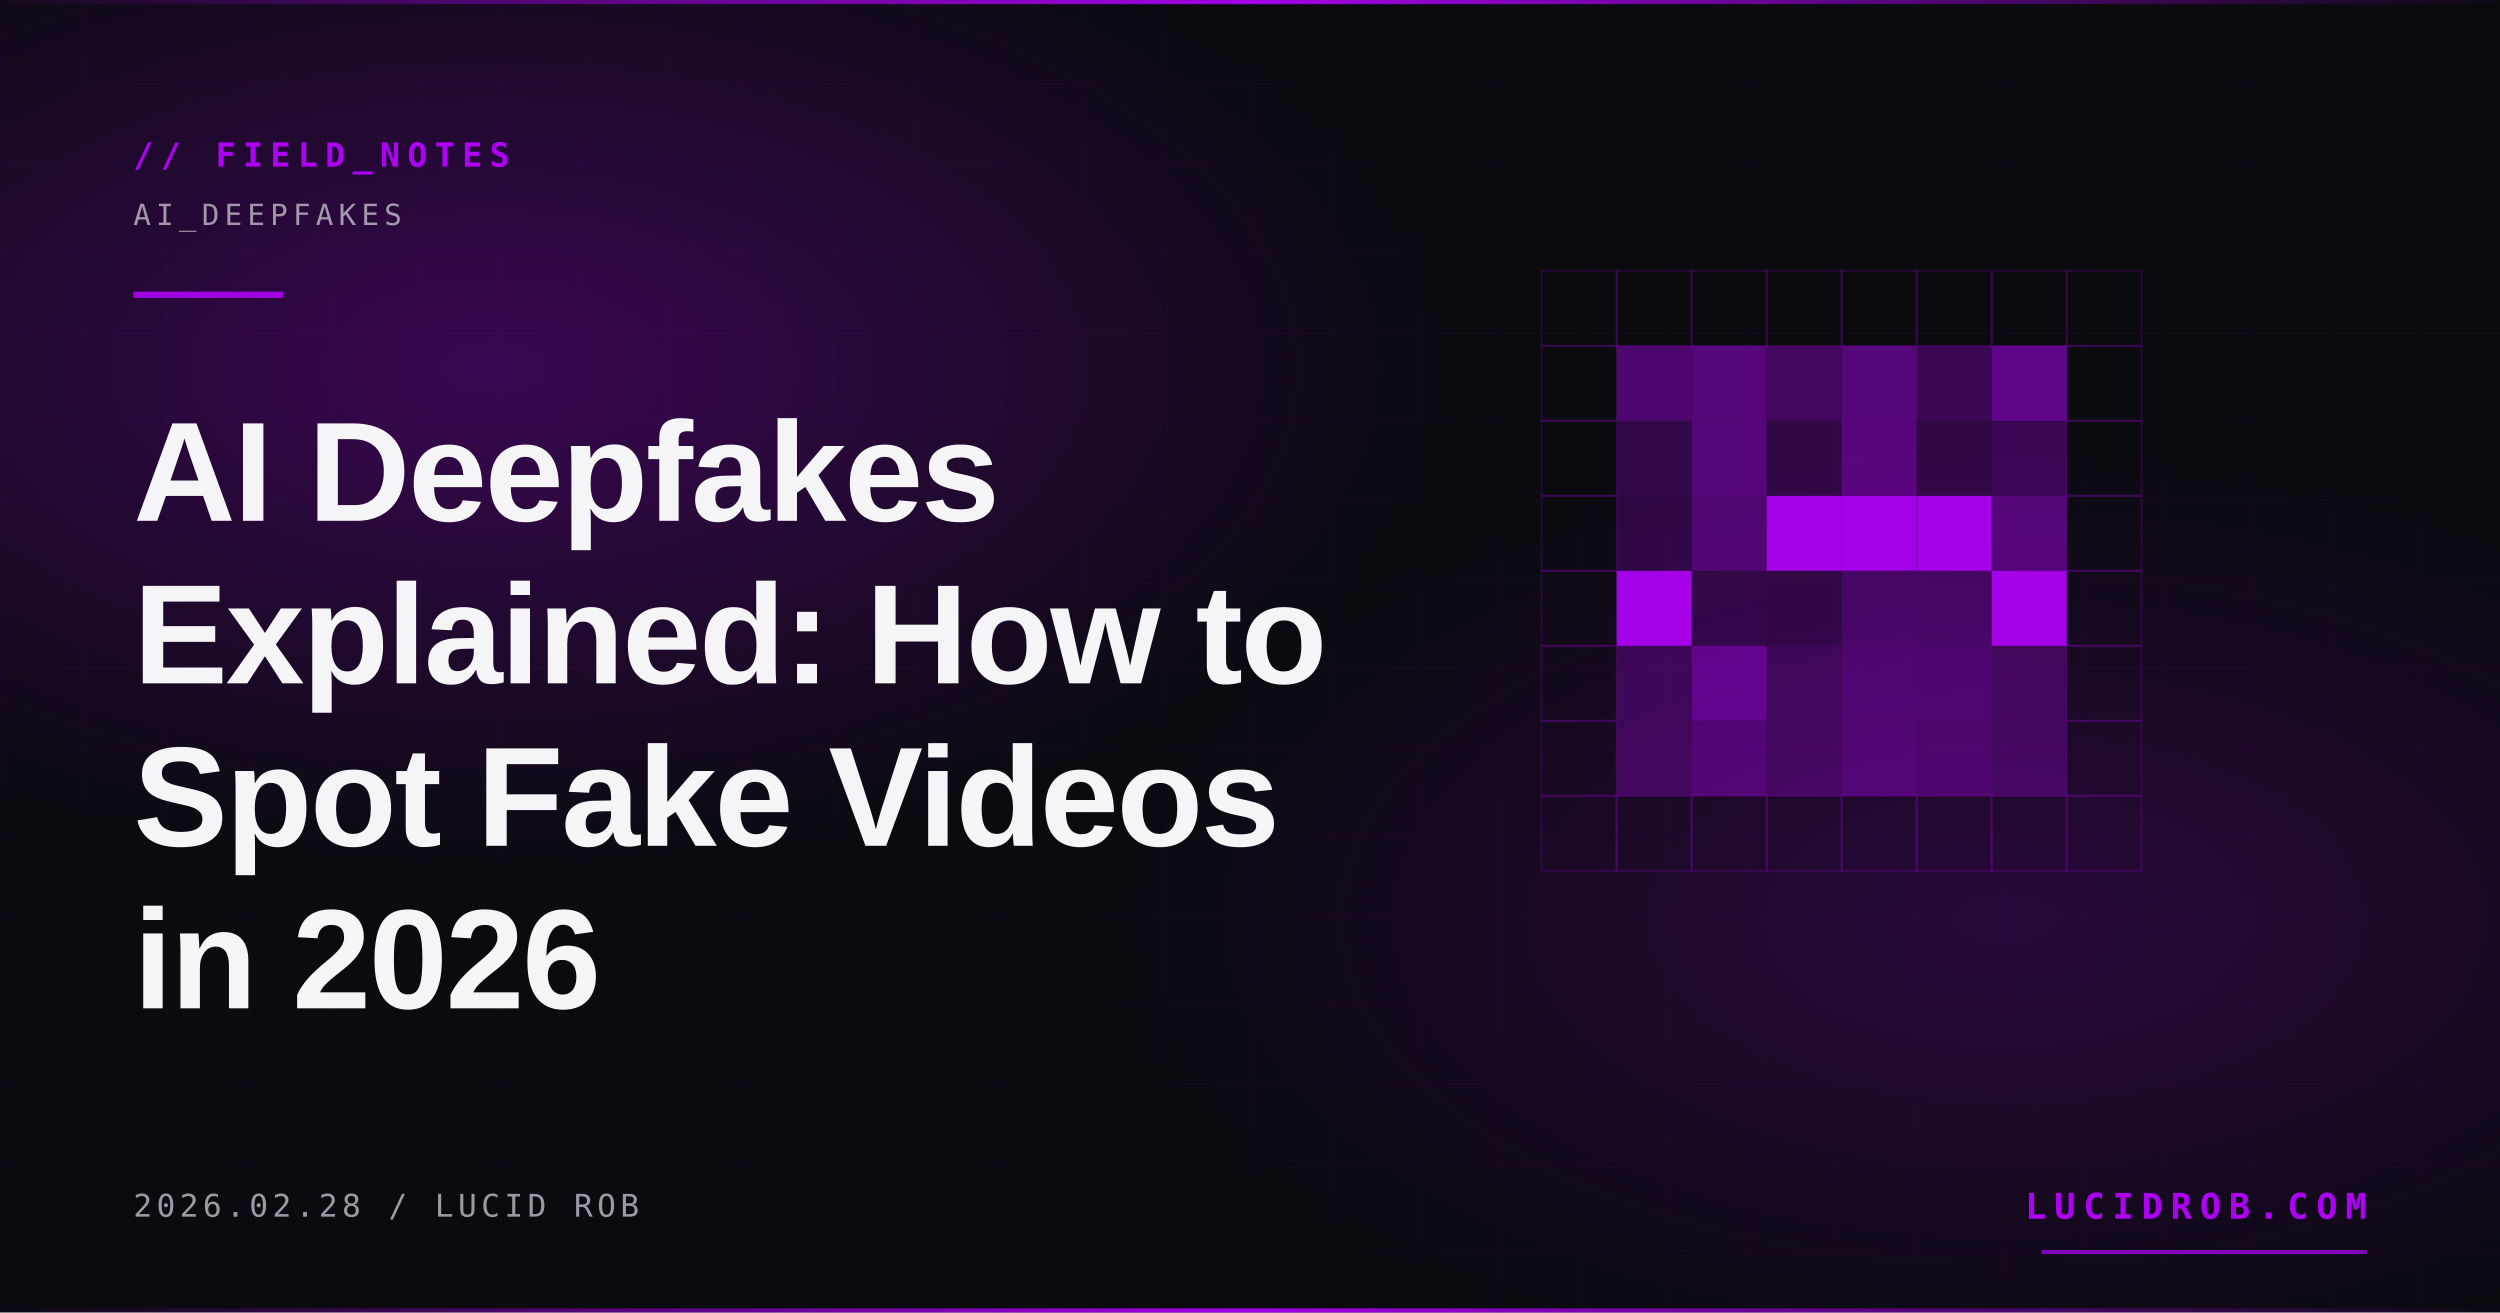
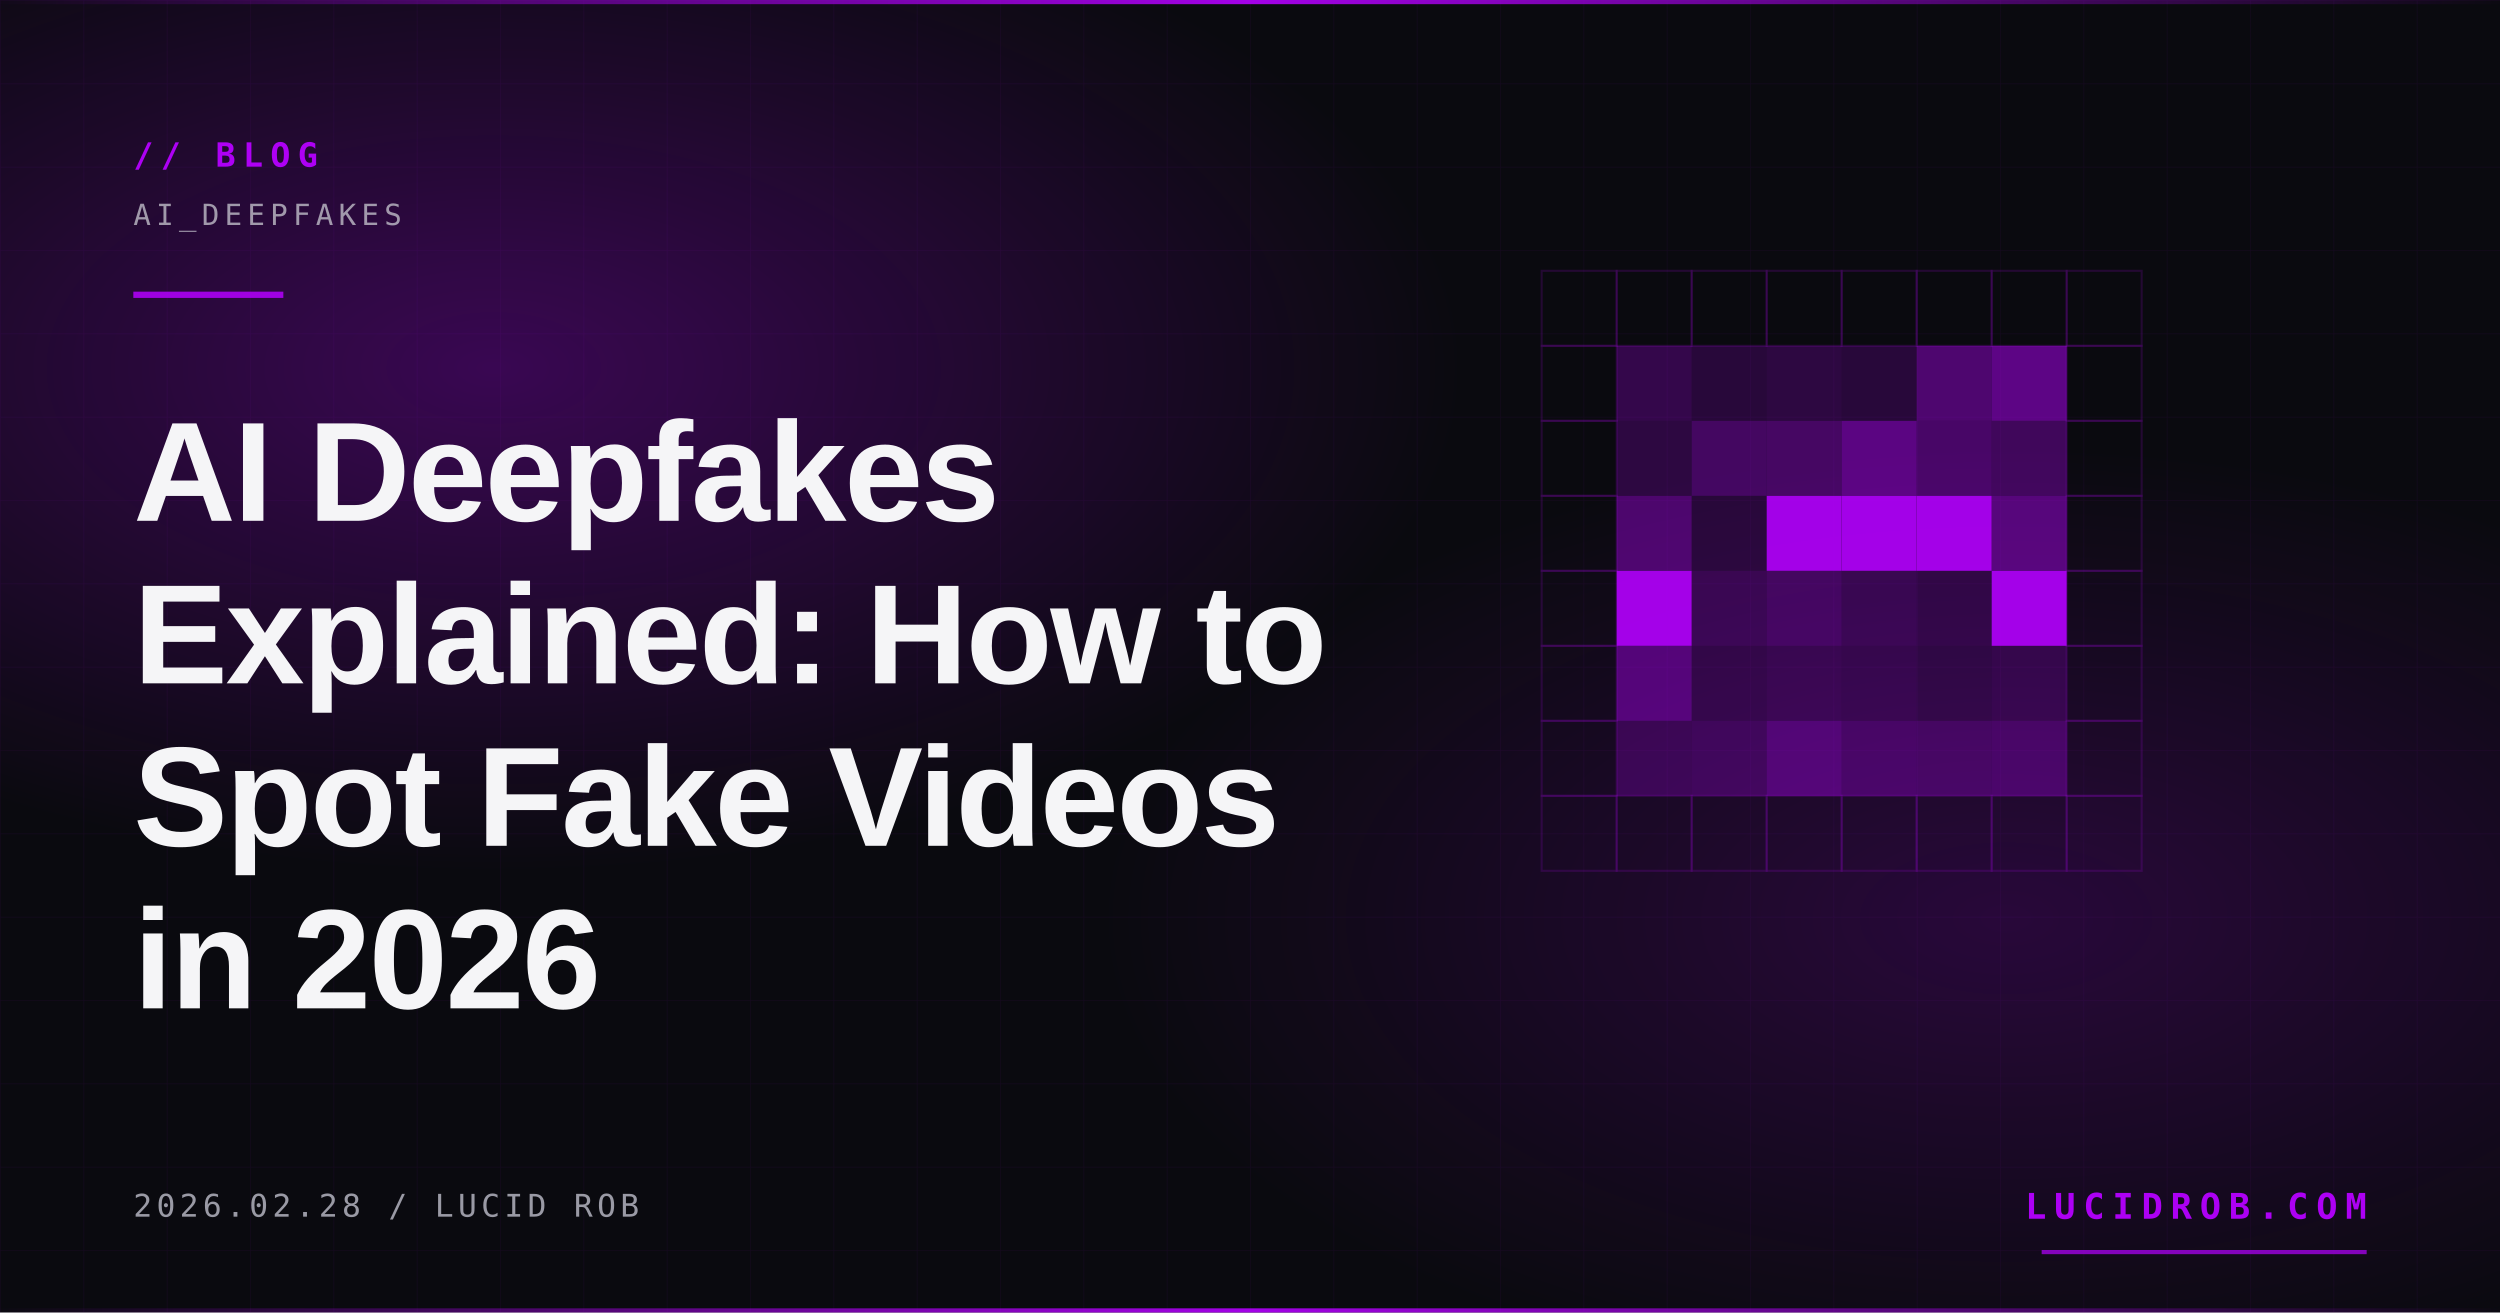
<svg xmlns="http://www.w3.org/2000/svg" width="1200" height="630" viewBox="0 0 1200 630">
  <defs>
    <radialGradient id="glow" cx="20%" cy="28%" r="70%">
      <stop offset="0" stop-color="#b400ff" stop-opacity="0.28" />
      <stop offset="0.55" stop-color="#b400ff" stop-opacity="0" />
    </radialGradient>
    <radialGradient id="glowR" cx="80%" cy="70%" r="60%">
      <stop offset="0" stop-color="#b400ff" stop-opacity="0.18" />
      <stop offset="0.6" stop-color="#b400ff" stop-opacity="0" />
    </radialGradient>
    <linearGradient id="stripe" x1="0" y1="0" x2="1" y2="0">
      <stop offset="0" stop-color="#b400ff" stop-opacity="0" />
      <stop offset="0.5" stop-color="#b400ff" stop-opacity="0.9" />
      <stop offset="1" stop-color="#b400ff" stop-opacity="0" />
    </linearGradient>
    <pattern id="grid" width="40" height="40" patternUnits="userSpaceOnUse">
      <path d="M 40 0 L 0 0 0 40" fill="none" stroke="#b400ff" stroke-width="0.5" stroke-opacity="0.08" />
    </pattern>
  </defs>
  <rect width="1200" height="630" fill="#0a0a0f" />
  <rect width="1200" height="630" fill="url(#grid)" />
  <rect width="1200" height="630" fill="url(#glow)" />
  <rect width="1200" height="630" fill="url(#glowR)" />
  <g>
    <rect x="740" y="130" width="36" height="36" fill="none" stroke="#b400ff" stroke-width="1" opacity="0.15" />
    <rect x="776" y="130" width="36" height="36" fill="none" stroke="#b400ff" stroke-width="1" opacity="0.15" />
    <rect x="812" y="130" width="36" height="36" fill="none" stroke="#b400ff" stroke-width="1" opacity="0.15" />
    <rect x="848" y="130" width="36" height="36" fill="none" stroke="#b400ff" stroke-width="1" opacity="0.15" />
    <rect x="884" y="130" width="36" height="36" fill="none" stroke="#b400ff" stroke-width="1" opacity="0.15" />
    <rect x="920" y="130" width="36" height="36" fill="none" stroke="#b400ff" stroke-width="1" opacity="0.15" />
    <rect x="956" y="130" width="36" height="36" fill="none" stroke="#b400ff" stroke-width="1" opacity="0.15" />
    <rect x="992" y="130" width="36" height="36" fill="none" stroke="#b400ff" stroke-width="1" opacity="0.15" />
    <rect x="740" y="166" width="36" height="36" fill="none" stroke="#b400ff" stroke-width="1" opacity="0.15" />
-     <rect x="776" y="166" width="36" height="36" fill="#b400ff" opacity="0.40" />
-     <rect x="812" y="166" width="36" height="36" fill="#b400ff" opacity="0.44" />
-     <rect x="848" y="166" width="36" height="36" fill="#b400ff" opacity="0.33" />
-     <rect x="884" y="166" width="36" height="36" fill="#b400ff" opacity="0.44" />
-     <rect x="920" y="166" width="36" height="36" fill="#b400ff" opacity="0.29" />
-     <rect x="956" y="166" width="36" height="36" fill="#b400ff" opacity="0.50" />
+     <rect x="776" y="166" width="36" height="36" fill="#b400ff" opacity="0.25" />
+     <rect x="812" y="166" width="36" height="36" fill="#b400ff" opacity="0.18" />
+     <rect x="848" y="166" width="36" height="36" fill="#b400ff" opacity="0.21" />
+     <rect x="884" y="166" width="36" height="36" fill="#b400ff" opacity="0.18" />
+     <rect x="920" y="166" width="36" height="36" fill="#b400ff" opacity="0.40" />
+     <rect x="956" y="166" width="36" height="36" fill="#b400ff" opacity="0.49" />
    <rect x="992" y="166" width="36" height="36" fill="none" stroke="#b400ff" stroke-width="1" opacity="0.15" />
    <rect x="740" y="202" width="36" height="36" fill="none" stroke="#b400ff" stroke-width="1" opacity="0.15" />
-     <rect x="776" y="202" width="36" height="36" fill="#b400ff" opacity="0.24" />
-     <rect x="812" y="202" width="36" height="36" fill="#b400ff" opacity="0.44" />
-     <rect x="848" y="202" width="36" height="36" fill="#b400ff" opacity="0.22" />
-     <rect x="884" y="202" width="36" height="36" fill="#b400ff" opacity="0.46" />
-     <rect x="920" y="202" width="36" height="36" fill="#b400ff" opacity="0.22" />
-     <rect x="956" y="202" width="36" height="36" fill="#b400ff" opacity="0.29" />
+     <rect x="776" y="202" width="36" height="36" fill="#b400ff" opacity="0.21" />
+     <rect x="812" y="202" width="36" height="36" fill="#b400ff" opacity="0.34" />
+     <rect x="848" y="202" width="36" height="36" fill="#b400ff" opacity="0.35" />
+     <rect x="884" y="202" width="36" height="36" fill="#b400ff" opacity="0.48" />
+     <rect x="920" y="202" width="36" height="36" fill="#b400ff" opacity="0.37" />
+     <rect x="956" y="202" width="36" height="36" fill="#b400ff" opacity="0.32" />
    <rect x="992" y="202" width="36" height="36" fill="none" stroke="#b400ff" stroke-width="1" opacity="0.15" />
    <rect x="740" y="238" width="36" height="36" fill="none" stroke="#b400ff" stroke-width="1" opacity="0.15" />
-     <rect x="776" y="238" width="36" height="36" fill="#b400ff" opacity="0.21" />
-     <rect x="812" y="238" width="36" height="36" fill="#b400ff" opacity="0.40" />
+     <rect x="776" y="238" width="36" height="36" fill="#b400ff" opacity="0.39" />
+     <rect x="812" y="238" width="36" height="36" fill="#b400ff" opacity="0.17" />
    <rect x="848" y="238" width="36" height="36" fill="#b400ff" opacity="0.9" />
    <rect x="884" y="238" width="36" height="36" fill="#b400ff" opacity="0.9" />
    <rect x="920" y="238" width="36" height="36" fill="#b400ff" opacity="0.9" />
-     <rect x="956" y="238" width="36" height="36" fill="#b400ff" opacity="0.42" />
+     <rect x="956" y="238" width="36" height="36" fill="#b400ff" opacity="0.44" />
    <rect x="992" y="238" width="36" height="36" fill="none" stroke="#b400ff" stroke-width="1" opacity="0.15" />
    <rect x="740" y="274" width="36" height="36" fill="none" stroke="#b400ff" stroke-width="1" opacity="0.15" />
    <rect x="776" y="274" width="36" height="36" fill="#b400ff" opacity="0.9" />
-     <rect x="812" y="274" width="36" height="36" fill="#b400ff" opacity="0.20" />
-     <rect x="848" y="274" width="36" height="36" fill="#b400ff" opacity="0.19" />
-     <rect x="884" y="274" width="36" height="36" fill="#b400ff" opacity="0.33" />
-     <rect x="920" y="274" width="36" height="36" fill="#b400ff" opacity="0.32" />
+     <rect x="812" y="274" width="36" height="36" fill="#b400ff" opacity="0.25" />
+     <rect x="848" y="274" width="36" height="36" fill="#b400ff" opacity="0.31" />
+     <rect x="884" y="274" width="36" height="36" fill="#b400ff" opacity="0.24" />
+     <rect x="920" y="274" width="36" height="36" fill="#b400ff" opacity="0.19" />
    <rect x="956" y="274" width="36" height="36" fill="#b400ff" opacity="0.9" />
    <rect x="992" y="274" width="36" height="36" fill="none" stroke="#b400ff" stroke-width="1" opacity="0.15" />
    <rect x="740" y="310" width="36" height="36" fill="none" stroke="#b400ff" stroke-width="1" opacity="0.15" />
-     <rect x="776" y="310" width="36" height="36" fill="#b400ff" opacity="0.26" />
-     <rect x="812" y="310" width="36" height="36" fill="#b400ff" opacity="0.49" />
-     <rect x="848" y="310" width="36" height="36" fill="#b400ff" opacity="0.26" />
-     <rect x="884" y="310" width="36" height="36" fill="#b400ff" opacity="0.35" />
-     <rect x="920" y="310" width="36" height="36" fill="#b400ff" opacity="0.34" />
-     <rect x="956" y="310" width="36" height="36" fill="#b400ff" opacity="0.26" />
+     <rect x="776" y="310" width="36" height="36" fill="#b400ff" opacity="0.41" />
+     <rect x="812" y="310" width="36" height="36" fill="#b400ff" opacity="0.19" />
+     <rect x="848" y="310" width="36" height="36" fill="#b400ff" opacity="0.22" />
+     <rect x="884" y="310" width="36" height="36" fill="#b400ff" opacity="0.20" />
+     <rect x="920" y="310" width="36" height="36" fill="#b400ff" opacity="0.16" />
+     <rect x="956" y="310" width="36" height="36" fill="#b400ff" opacity="0.19" />
    <rect x="992" y="310" width="36" height="36" fill="none" stroke="#b400ff" stroke-width="1" opacity="0.15" />
    <rect x="740" y="346" width="36" height="36" fill="none" stroke="#b400ff" stroke-width="1" opacity="0.15" />
-     <rect x="776" y="346" width="36" height="36" fill="#b400ff" opacity="0.26" />
-     <rect x="812" y="346" width="36" height="36" fill="#b400ff" opacity="0.36" />
-     <rect x="848" y="346" width="36" height="36" fill="#b400ff" opacity="0.26" />
-     <rect x="884" y="346" width="36" height="36" fill="#b400ff" opacity="0.35" />
-     <rect x="920" y="346" width="36" height="36" fill="#b400ff" opacity="0.31" />
-     <rect x="956" y="346" width="36" height="36" fill="#b400ff" opacity="0.25" />
+     <rect x="776" y="346" width="36" height="36" fill="#b400ff" opacity="0.23" />
+     <rect x="812" y="346" width="36" height="36" fill="#b400ff" opacity="0.25" />
+     <rect x="848" y="346" width="36" height="36" fill="#b400ff" opacity="0.37" />
+     <rect x="884" y="346" width="36" height="36" fill="#b400ff" opacity="0.29" />
+     <rect x="920" y="346" width="36" height="36" fill="#b400ff" opacity="0.27" />
+     <rect x="956" y="346" width="36" height="36" fill="#b400ff" opacity="0.29" />
    <rect x="992" y="346" width="36" height="36" fill="none" stroke="#b400ff" stroke-width="1" opacity="0.15" />
    <rect x="740" y="382" width="36" height="36" fill="none" stroke="#b400ff" stroke-width="1" opacity="0.15" />
    <rect x="776" y="382" width="36" height="36" fill="none" stroke="#b400ff" stroke-width="1" opacity="0.15" />
    <rect x="812" y="382" width="36" height="36" fill="none" stroke="#b400ff" stroke-width="1" opacity="0.15" />
    <rect x="848" y="382" width="36" height="36" fill="none" stroke="#b400ff" stroke-width="1" opacity="0.15" />
    <rect x="884" y="382" width="36" height="36" fill="none" stroke="#b400ff" stroke-width="1" opacity="0.15" />
    <rect x="920" y="382" width="36" height="36" fill="none" stroke="#b400ff" stroke-width="1" opacity="0.15" />
    <rect x="956" y="382" width="36" height="36" fill="none" stroke="#b400ff" stroke-width="1" opacity="0.15" />
    <rect x="992" y="382" width="36" height="36" fill="none" stroke="#b400ff" stroke-width="1" opacity="0.15" />
  </g>
  <rect x="0" y="0" width="1200" height="2" fill="url(#stripe)" />
  <rect x="0" y="628" width="1200" height="2" fill="url(#stripe)" />
-   <text x="64" y="80" font-family="'JetBrains Mono','Menlo',monospace" font-size="16" font-weight="600" fill="#b400ff" letter-spacing="0.22em" opacity="0.95">// FIELD_NOTES</text>
+   <text x="64" y="80" font-family="'JetBrains Mono','Menlo',monospace" font-size="16" font-weight="600" fill="#b400ff" letter-spacing="0.22em" opacity="0.95">// BLOG</text>
  <text x="64" y="108" font-family="'JetBrains Mono','Menlo',monospace" font-size="14" font-weight="500" fill="#c9c9d1" letter-spacing="0.18em" opacity="0.75">AI_DEEPFAKES</text>
  <rect x="64" y="140" width="72" height="3" fill="#b400ff" opacity="0.85" />
  <text x="64" y="250" font-family="'Space Grotesk','Helvetica Neue',Arial,sans-serif" font-size="68" font-weight="700" fill="#f5f5f7" letter-spacing="-0.015em">AI Deepfakes</text>
  <text x="64" y="328" font-family="'Space Grotesk','Helvetica Neue',Arial,sans-serif" font-size="68" font-weight="700" fill="#f5f5f7" letter-spacing="-0.015em">Explained: How to</text>
  <text x="64" y="406" font-family="'Space Grotesk','Helvetica Neue',Arial,sans-serif" font-size="68" font-weight="700" fill="#f5f5f7" letter-spacing="-0.015em">Spot Fake Videos</text>
  <text x="64" y="484" font-family="'Space Grotesk','Helvetica Neue',Arial,sans-serif" font-size="68" font-weight="700" fill="#f5f5f7" letter-spacing="-0.015em">in 2026</text>
  <text x="64" y="584" font-family="'JetBrains Mono','Menlo',monospace" font-size="15" font-weight="500" fill="#9a9aa5" letter-spacing="0.14em">2026.02.28  /  LUCID ROB</text>
  <text x="1136" y="585" text-anchor="end" font-family="'JetBrains Mono','Menlo',monospace" font-size="17" font-weight="700" fill="#b400ff" letter-spacing="0.22em" opacity="0.95">LUCIDROB.COM</text>
  <rect x="980" y="600" width="156" height="2" fill="#b400ff" opacity="0.7" />
</svg>
